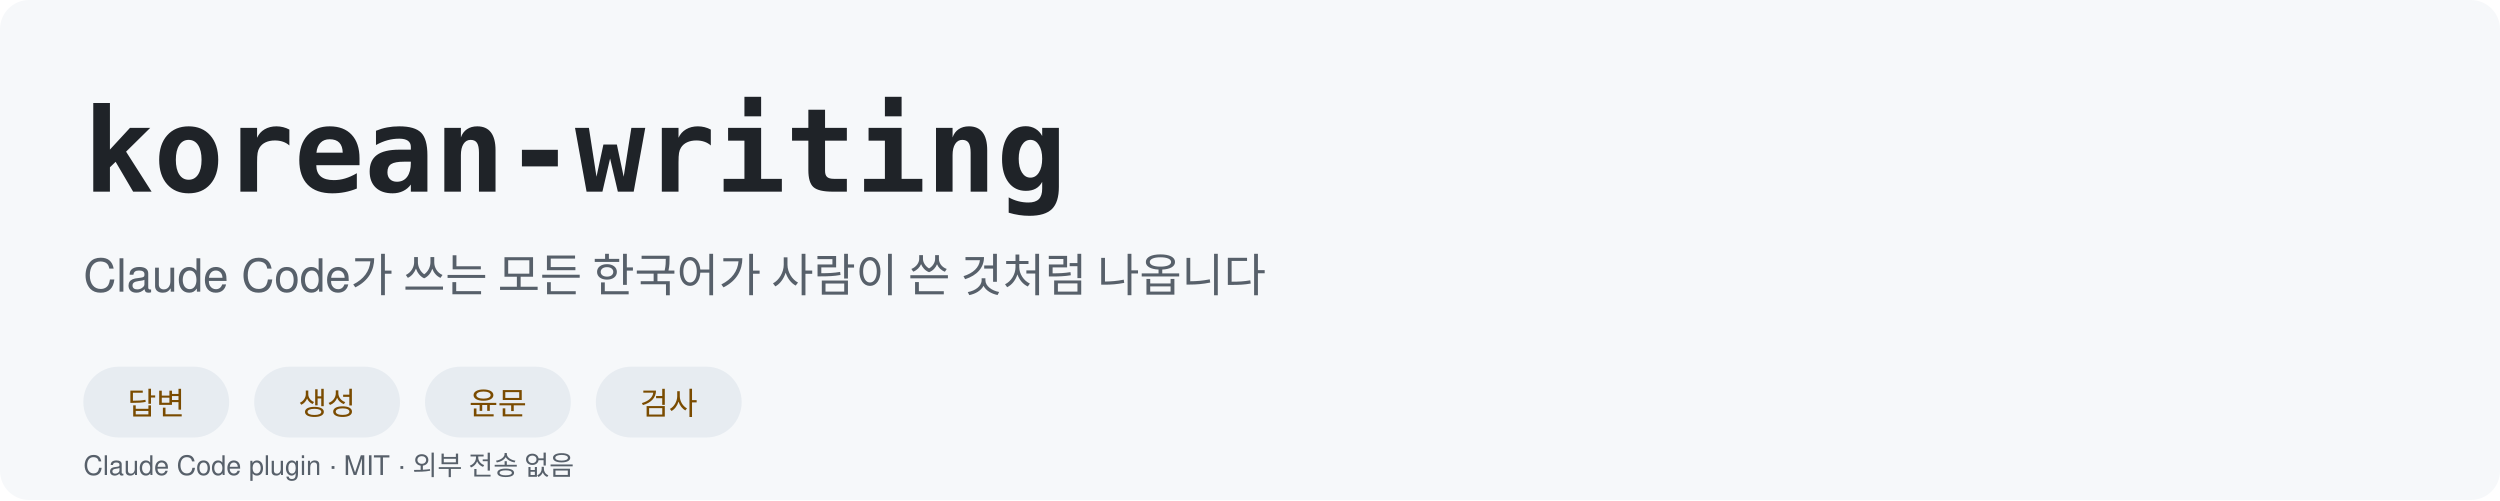
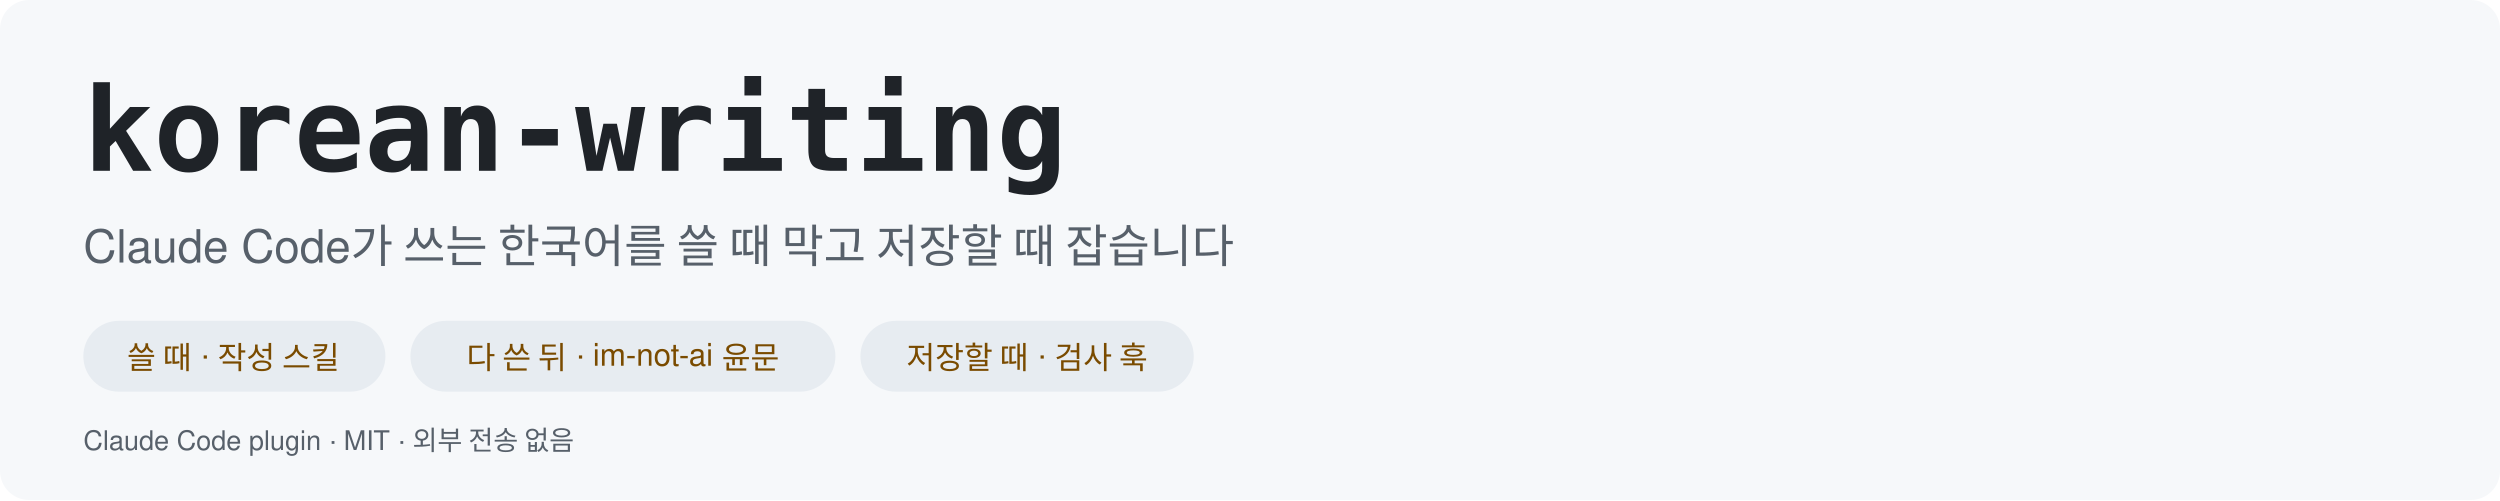
<svg xmlns="http://www.w3.org/2000/svg" width="1200" height="240" viewBox="0 0 1200 240" font-family="-apple-system, 'Apple SD Gothic Neo', 'Noto Sans KR', 'Malgun Gothic', Helvetica, Arial, sans-serif">
  <rect width="1200" height="240" rx="14" fill="#f6f8fa" />
-   <text x="40" y="92" font-size="56" font-weight="700" fill="#1f2328" font-family="SF Mono, Menlo, Consolas, monospace">korean-writing</text>
-   <text x="40" y="140" font-size="22" fill="#57606a">Claude Code가 쓰는 모든 한국어가 사람이 쓴 것처럼 나옵니다</text>
-   <rect x="40" y="176" width="70" height="34" rx="17" fill="#e7ecf1" />
-   <text x="75.0" y="199" text-anchor="middle" font-size="15" fill="#7a4b00">답변</text>
-   <rect x="122" y="176" width="70" height="34" rx="17" fill="#e7ecf1" />
-   <text x="157.0" y="199" text-anchor="middle" font-size="15" fill="#7a4b00">생성</text>
-   <rect x="204" y="176" width="70" height="34" rx="17" fill="#e7ecf1" />
-   <text x="239.0" y="199" text-anchor="middle" font-size="15" fill="#7a4b00">윤문</text>
-   <rect x="286" y="176" width="70" height="34" rx="17" fill="#e7ecf1" />
-   <text x="321.0" y="199" text-anchor="middle" font-size="15" fill="#7a4b00">검사</text>
-   <text x="40" y="228" font-size="13" fill="#57606a">Claude Code plugin · MIT · 외부 전송 없음</text>
+   <text x="40" y="82" font-size="56" font-weight="700" fill="#1f2328" font-family="SF Mono, Menlo, Consolas, monospace">korean-writing</text>
+   <text x="40" y="126" font-size="22" fill="#57606a">Claude Code가 쓰는 한국어를 쓸 때 막고 저장할 때 잡습니다</text>
+   <rect x="40" y="154" width="145" height="34" rx="17" fill="#e7ecf1" />
+   <text x="112" y="177" text-anchor="middle" font-size="15" fill="#7a4b00">쓸 때 · 작성 스킬</text>
+   <rect x="197" y="154" width="204" height="34" rx="17" fill="#e7ecf1" />
+   <text x="299" y="177" text-anchor="middle" font-size="15" fill="#7a4b00">다 쓴 뒤 · im-not-ai 윤문</text>
+   <rect x="413" y="154" width="160" height="34" rx="17" fill="#e7ecf1" />
+   <text x="493" y="177" text-anchor="middle" font-size="15" fill="#7a4b00">저장할 때 · 검사 훅</text>
+   <text x="40" y="216" font-size="13" fill="#57606a">Claude Code plugin · MIT · 외부 전송 없음</text>
</svg>
